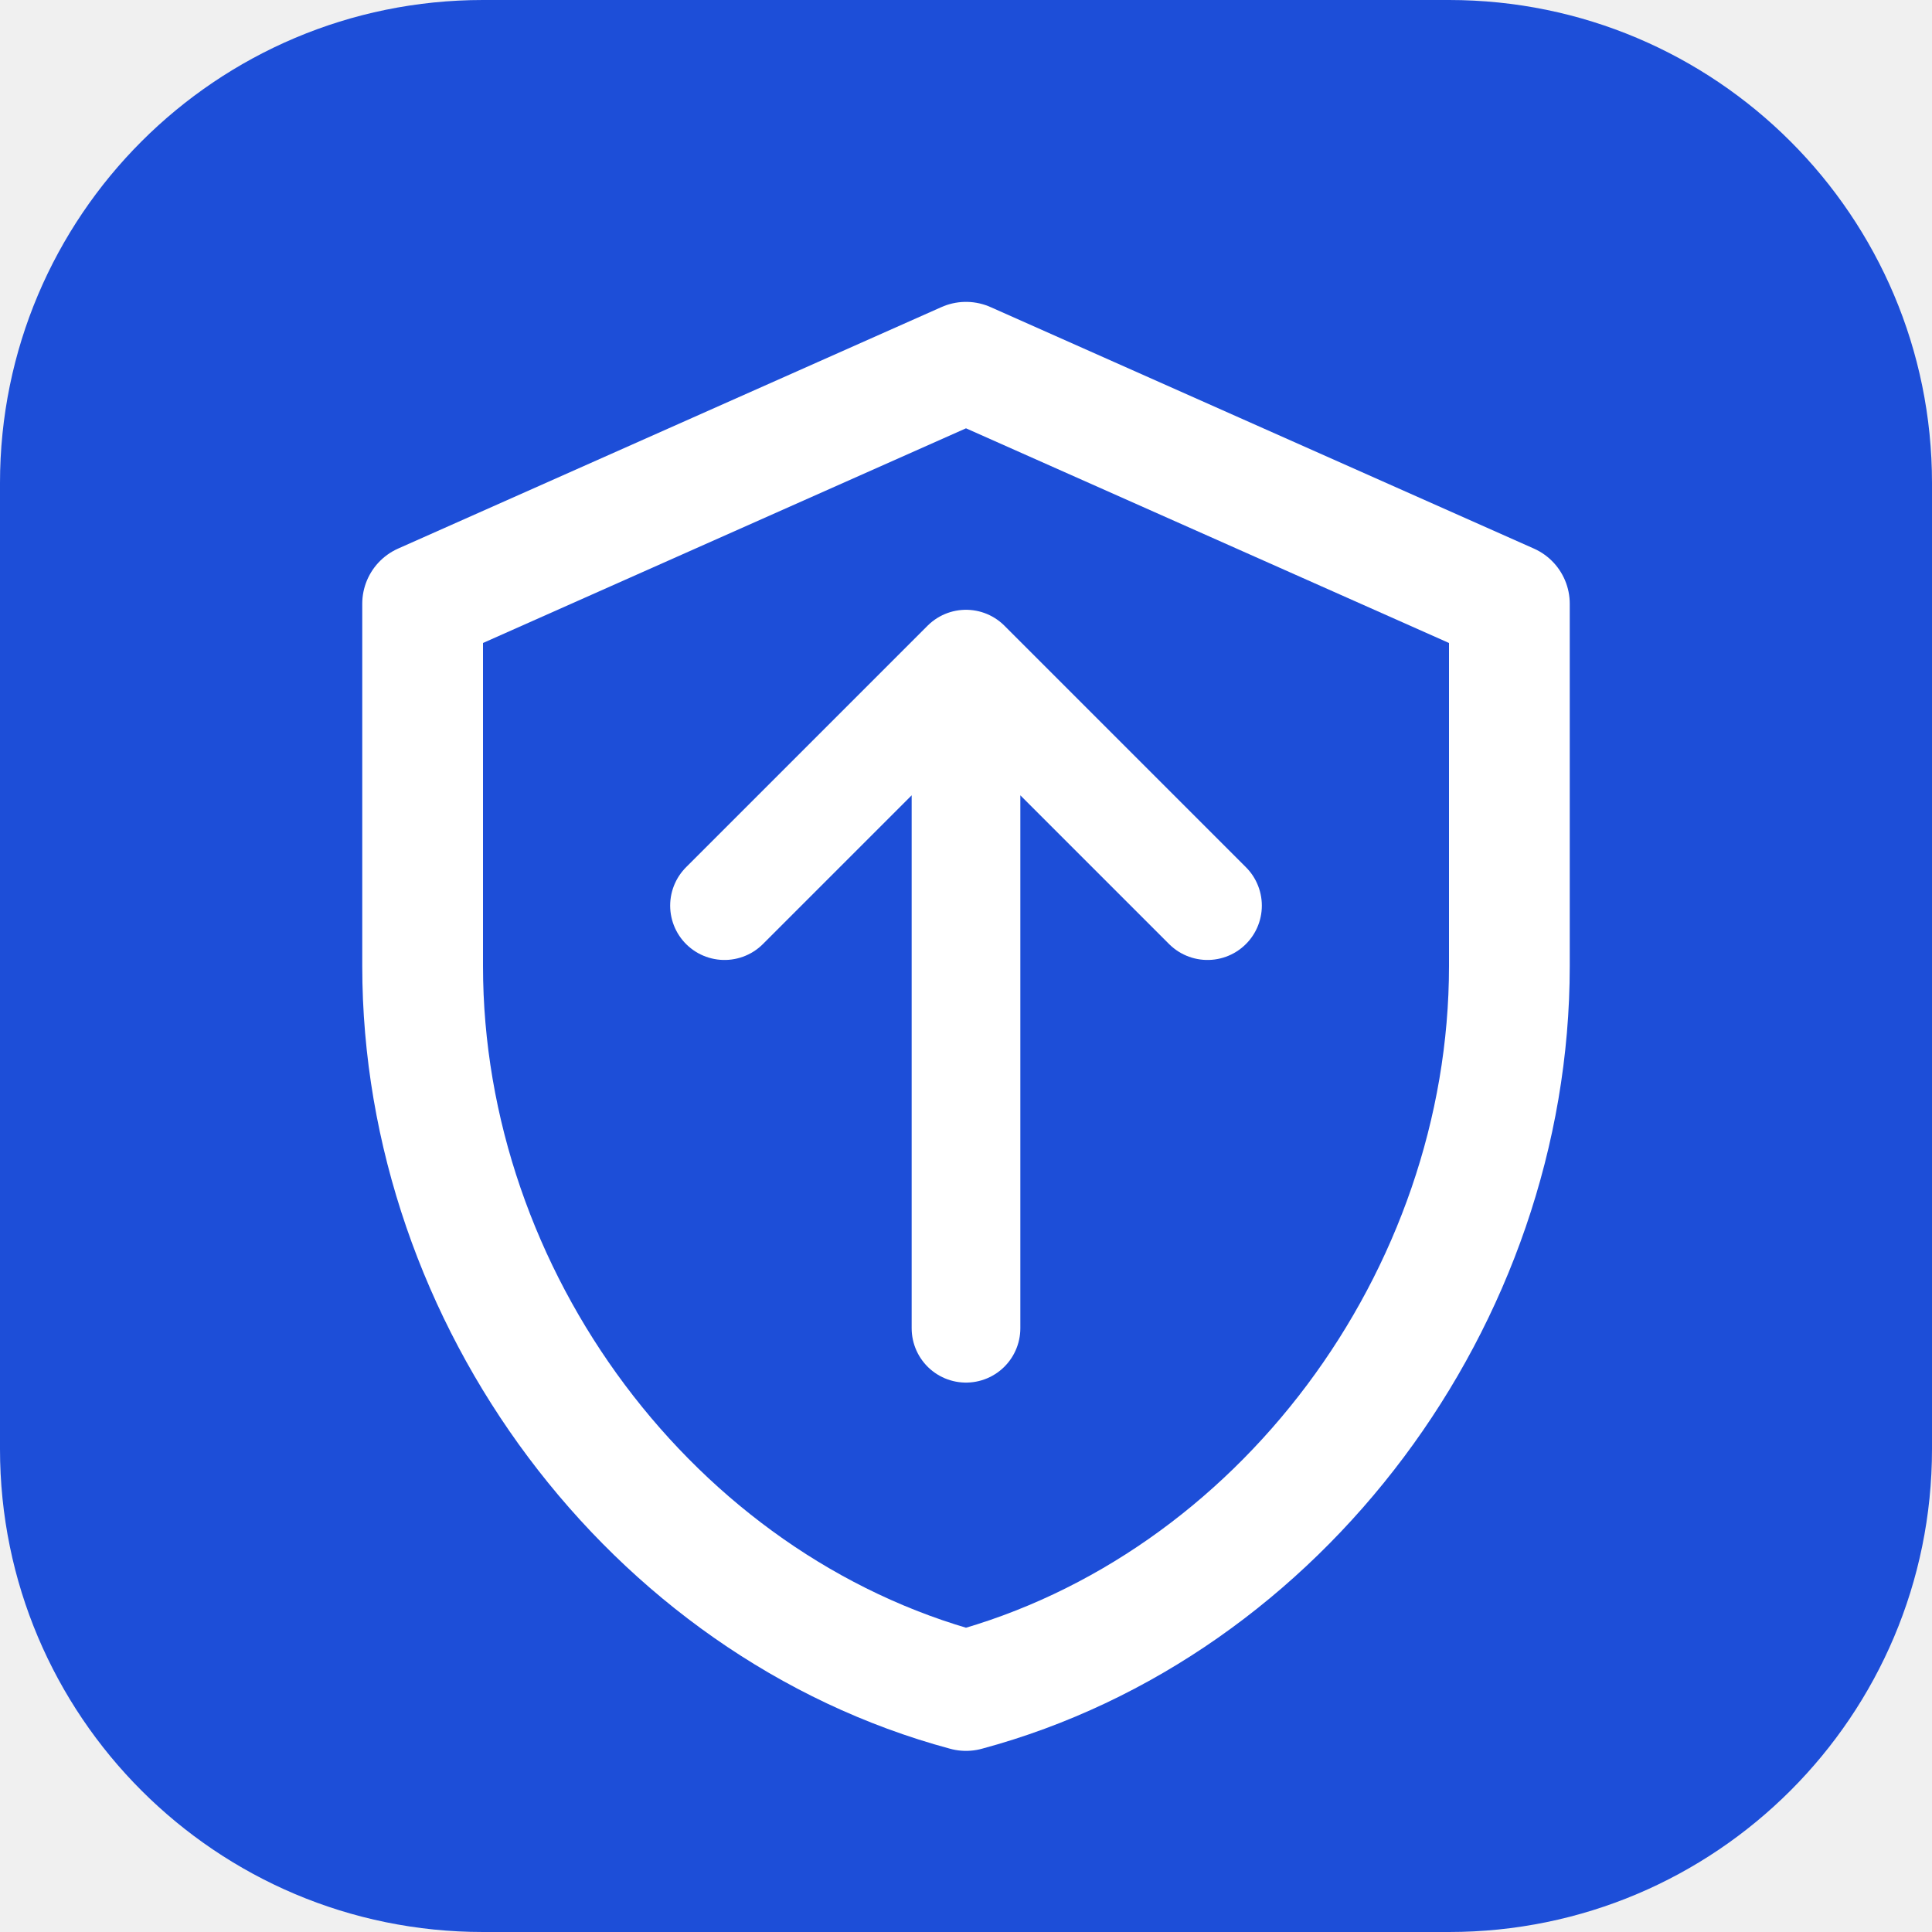
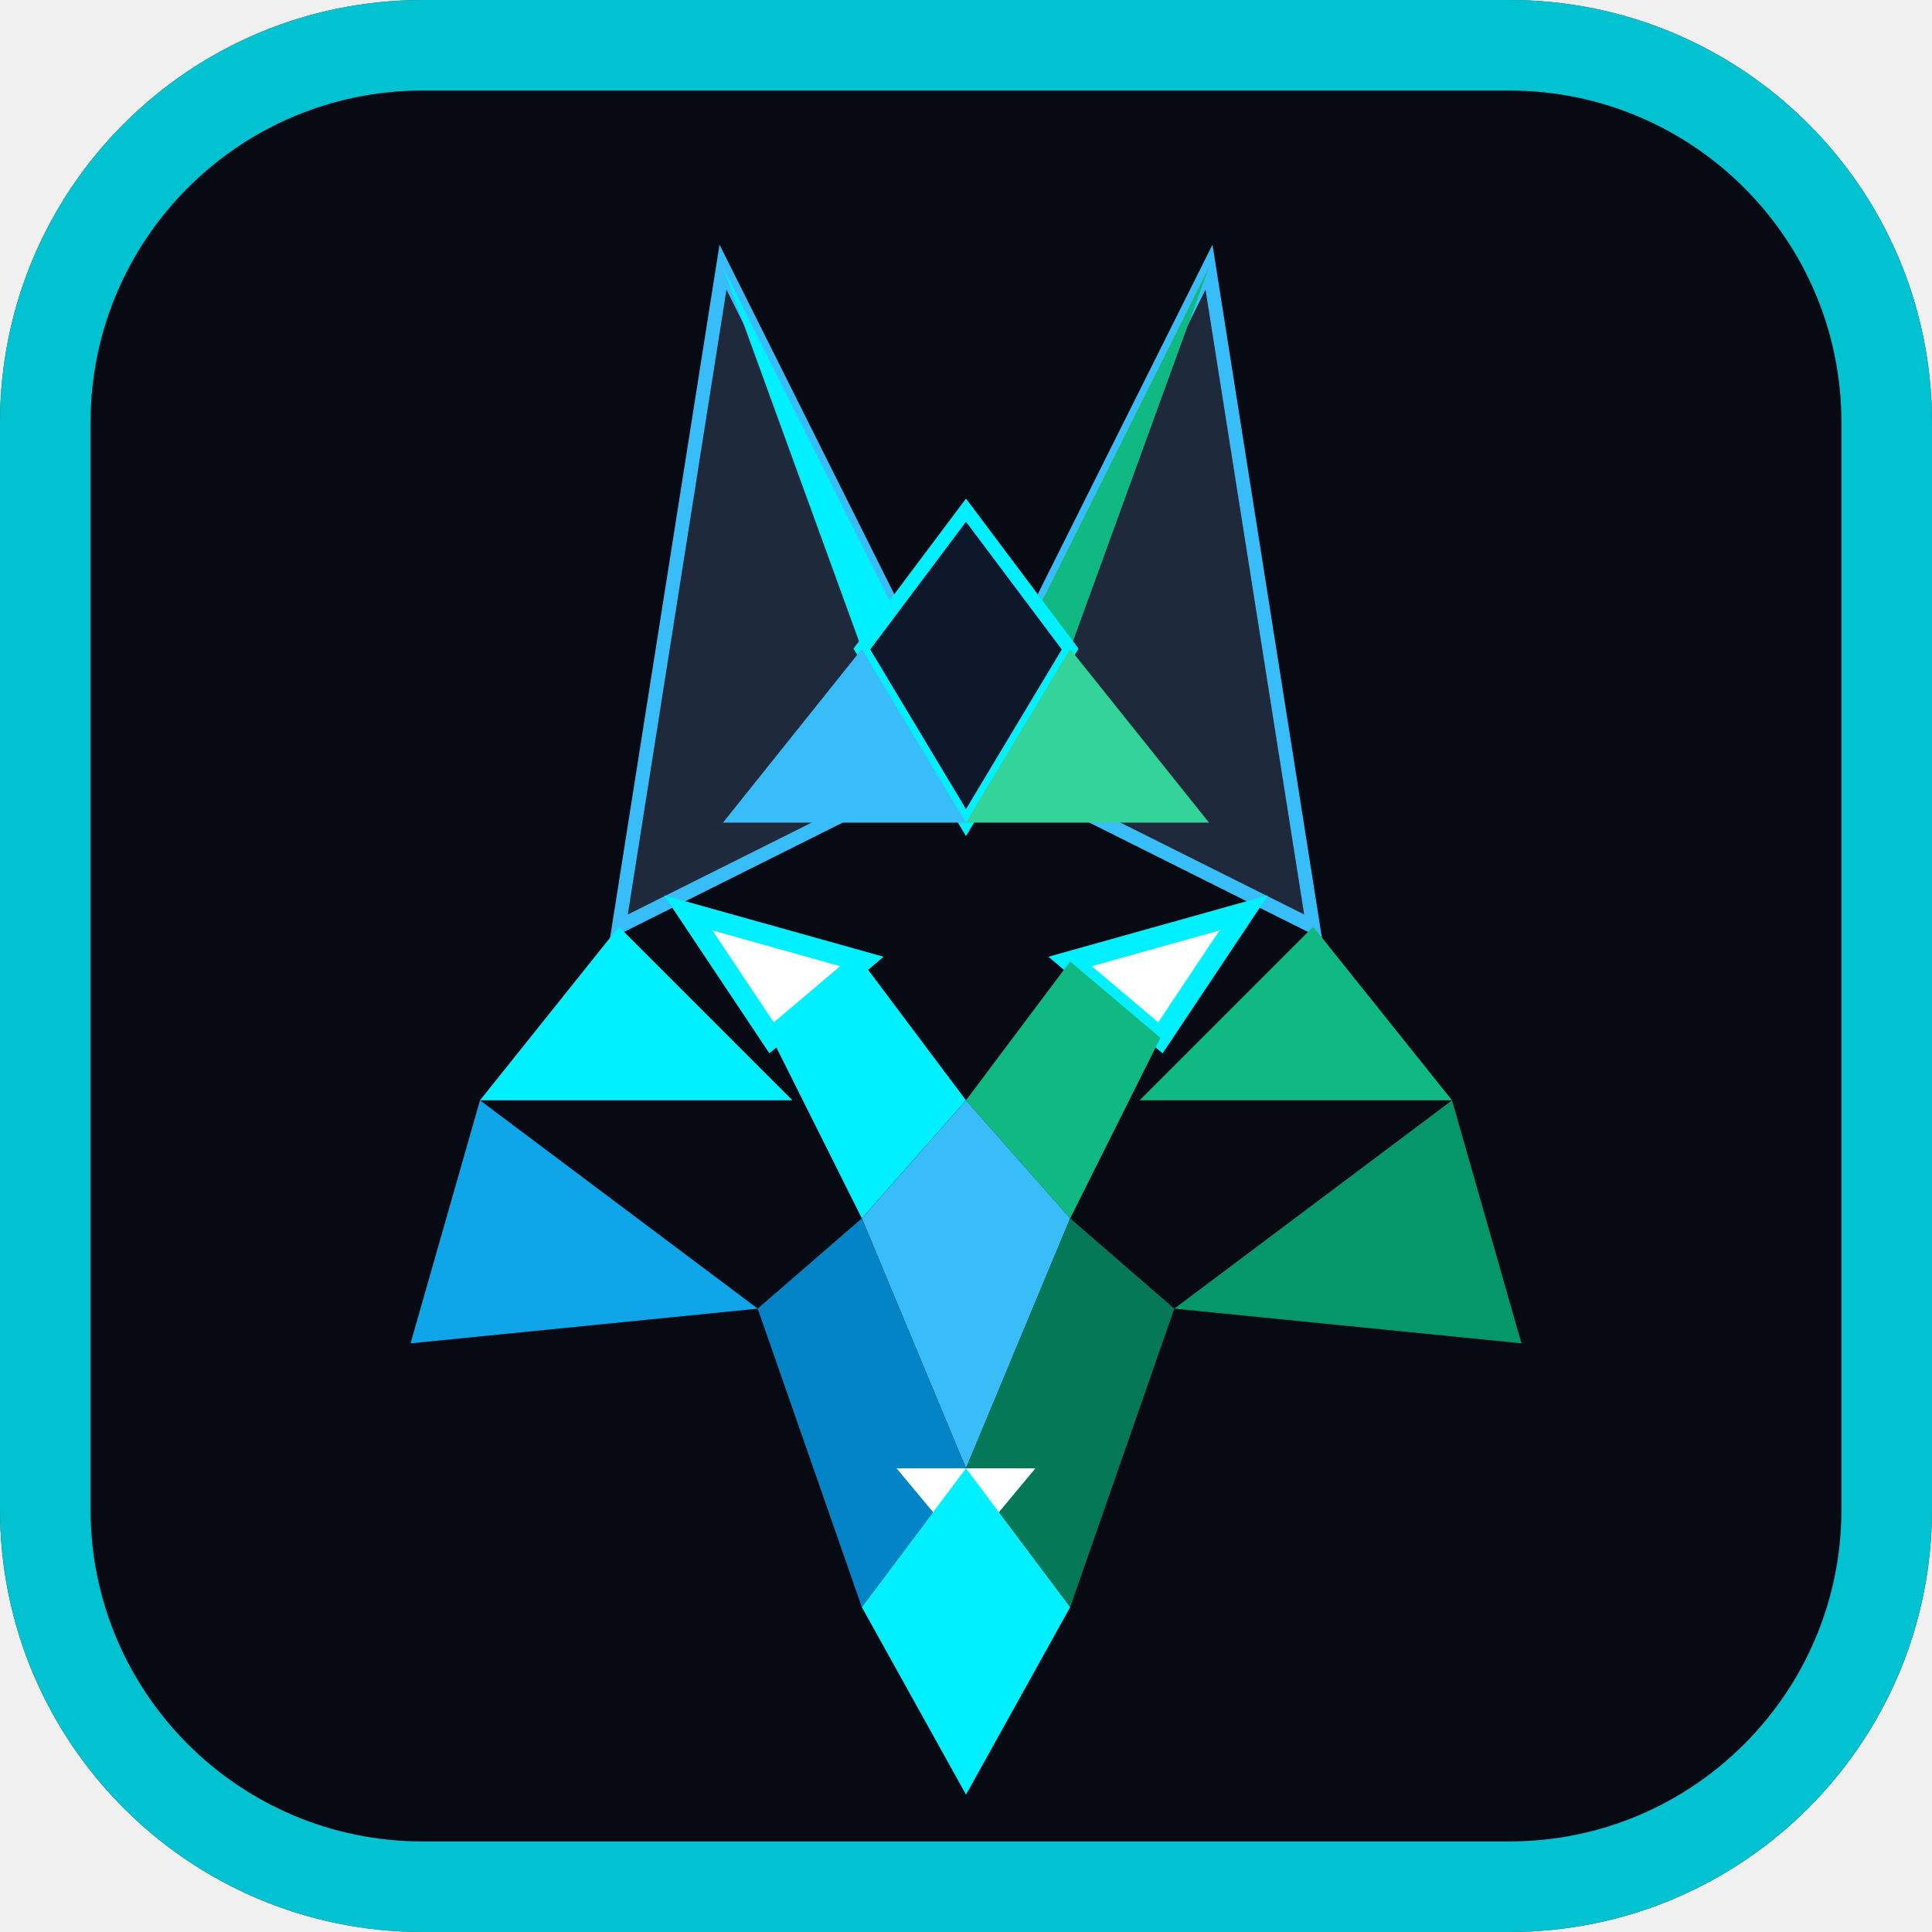
- <svg xmlns="http://www.w3.org/2000/svg" viewBox="0 0 32 32" fill="none">
-   <rect width="32" height="32" rx="8" fill="#1D4ED8" />
-   <path d="M16 6L7 10V16C7 21.5 10.8 26.6 16 28C21.2 26.6 25 21.5 25 16V10L16 6Z" stroke="#FFFFFF" stroke-width="2" stroke-linecap="round" stroke-linejoin="round" fill="none" />
-   <path d="M16 11V22M12 15L16 11L20 15" stroke="#FFFFFF" stroke-width="1.8" stroke-linecap="round" stroke-linejoin="round" />
+ <svg xmlns="http://www.w3.org/2000/svg" viewBox="0 0 32 32" width="32" height="32">
+   <rect width="32" height="32" rx="7" fill="#070a12" />
+   <rect x="0.75" y="0.75" width="30.5" height="30.5" rx="6.25" fill="none" stroke="#00f0ff" stroke-width="1.5" stroke-opacity="0.8" />
+   <g transform="translate(16, 16.5) scale(0.115) translate(-200, -200)">
+     <polygon points="150,190 165,95 200,165" fill="#1e293b" stroke="#38bdf8" stroke-width="2" />
+     <polygon points="250,190 235,95 200,165" fill="#1e293b" stroke="#38bdf8" stroke-width="2" />
+     <polygon points="165,95 185,150 200,165" fill="#00f0ff" />
+     <polygon points="235,95 215,150 200,165" fill="#10b981" />
+     <polygon points="185,150 200,130 215,150 200,175" fill="#0f172a" stroke="#00f0ff" stroke-width="2" />
+     <polygon points="165,175 185,150 200,175" fill="#38bdf8" />
+     <polygon points="235,175 215,150 200,175" fill="#34d399" />
+     <polygon points="130,215 150,190 175,215" fill="#00f0ff" />
+     <polygon points="270,215 250,190 225,215" fill="#10b981" />
+     <polygon points="120,250 130,215 170,245" fill="#0ea5e9" />
+     <polygon points="280,250 270,215 230,245" fill="#059669" />
+     <polygon points="160,188 185,195 172,206" fill="#ffffff" stroke="#00f0ff" stroke-width="3" />
+     <polygon points="240,188 215,195 228,206" fill="#ffffff" stroke="#00f0ff" stroke-width="3" />
+     <polygon points="172,206 185,195 200,215 185,232" fill="#00f0ff" />
+     <polygon points="228,206 215,195 200,215 215,232" fill="#10b981" />
+     <polygon points="185,232 200,215 215,232 200,268" fill="#38bdf8" />
+     <polygon points="170,245 185,232 200,268 185,288" fill="#0284c7" />
+     <polygon points="230,245 215,232 200,268 215,288" fill="#047857" />
+     <polygon points="190,268 210,268 200,280" fill="#ffffff" />
+     <polygon points="185,288 200,268 215,288 200,315" fill="#00f0ff" />
+   </g>
</svg>
